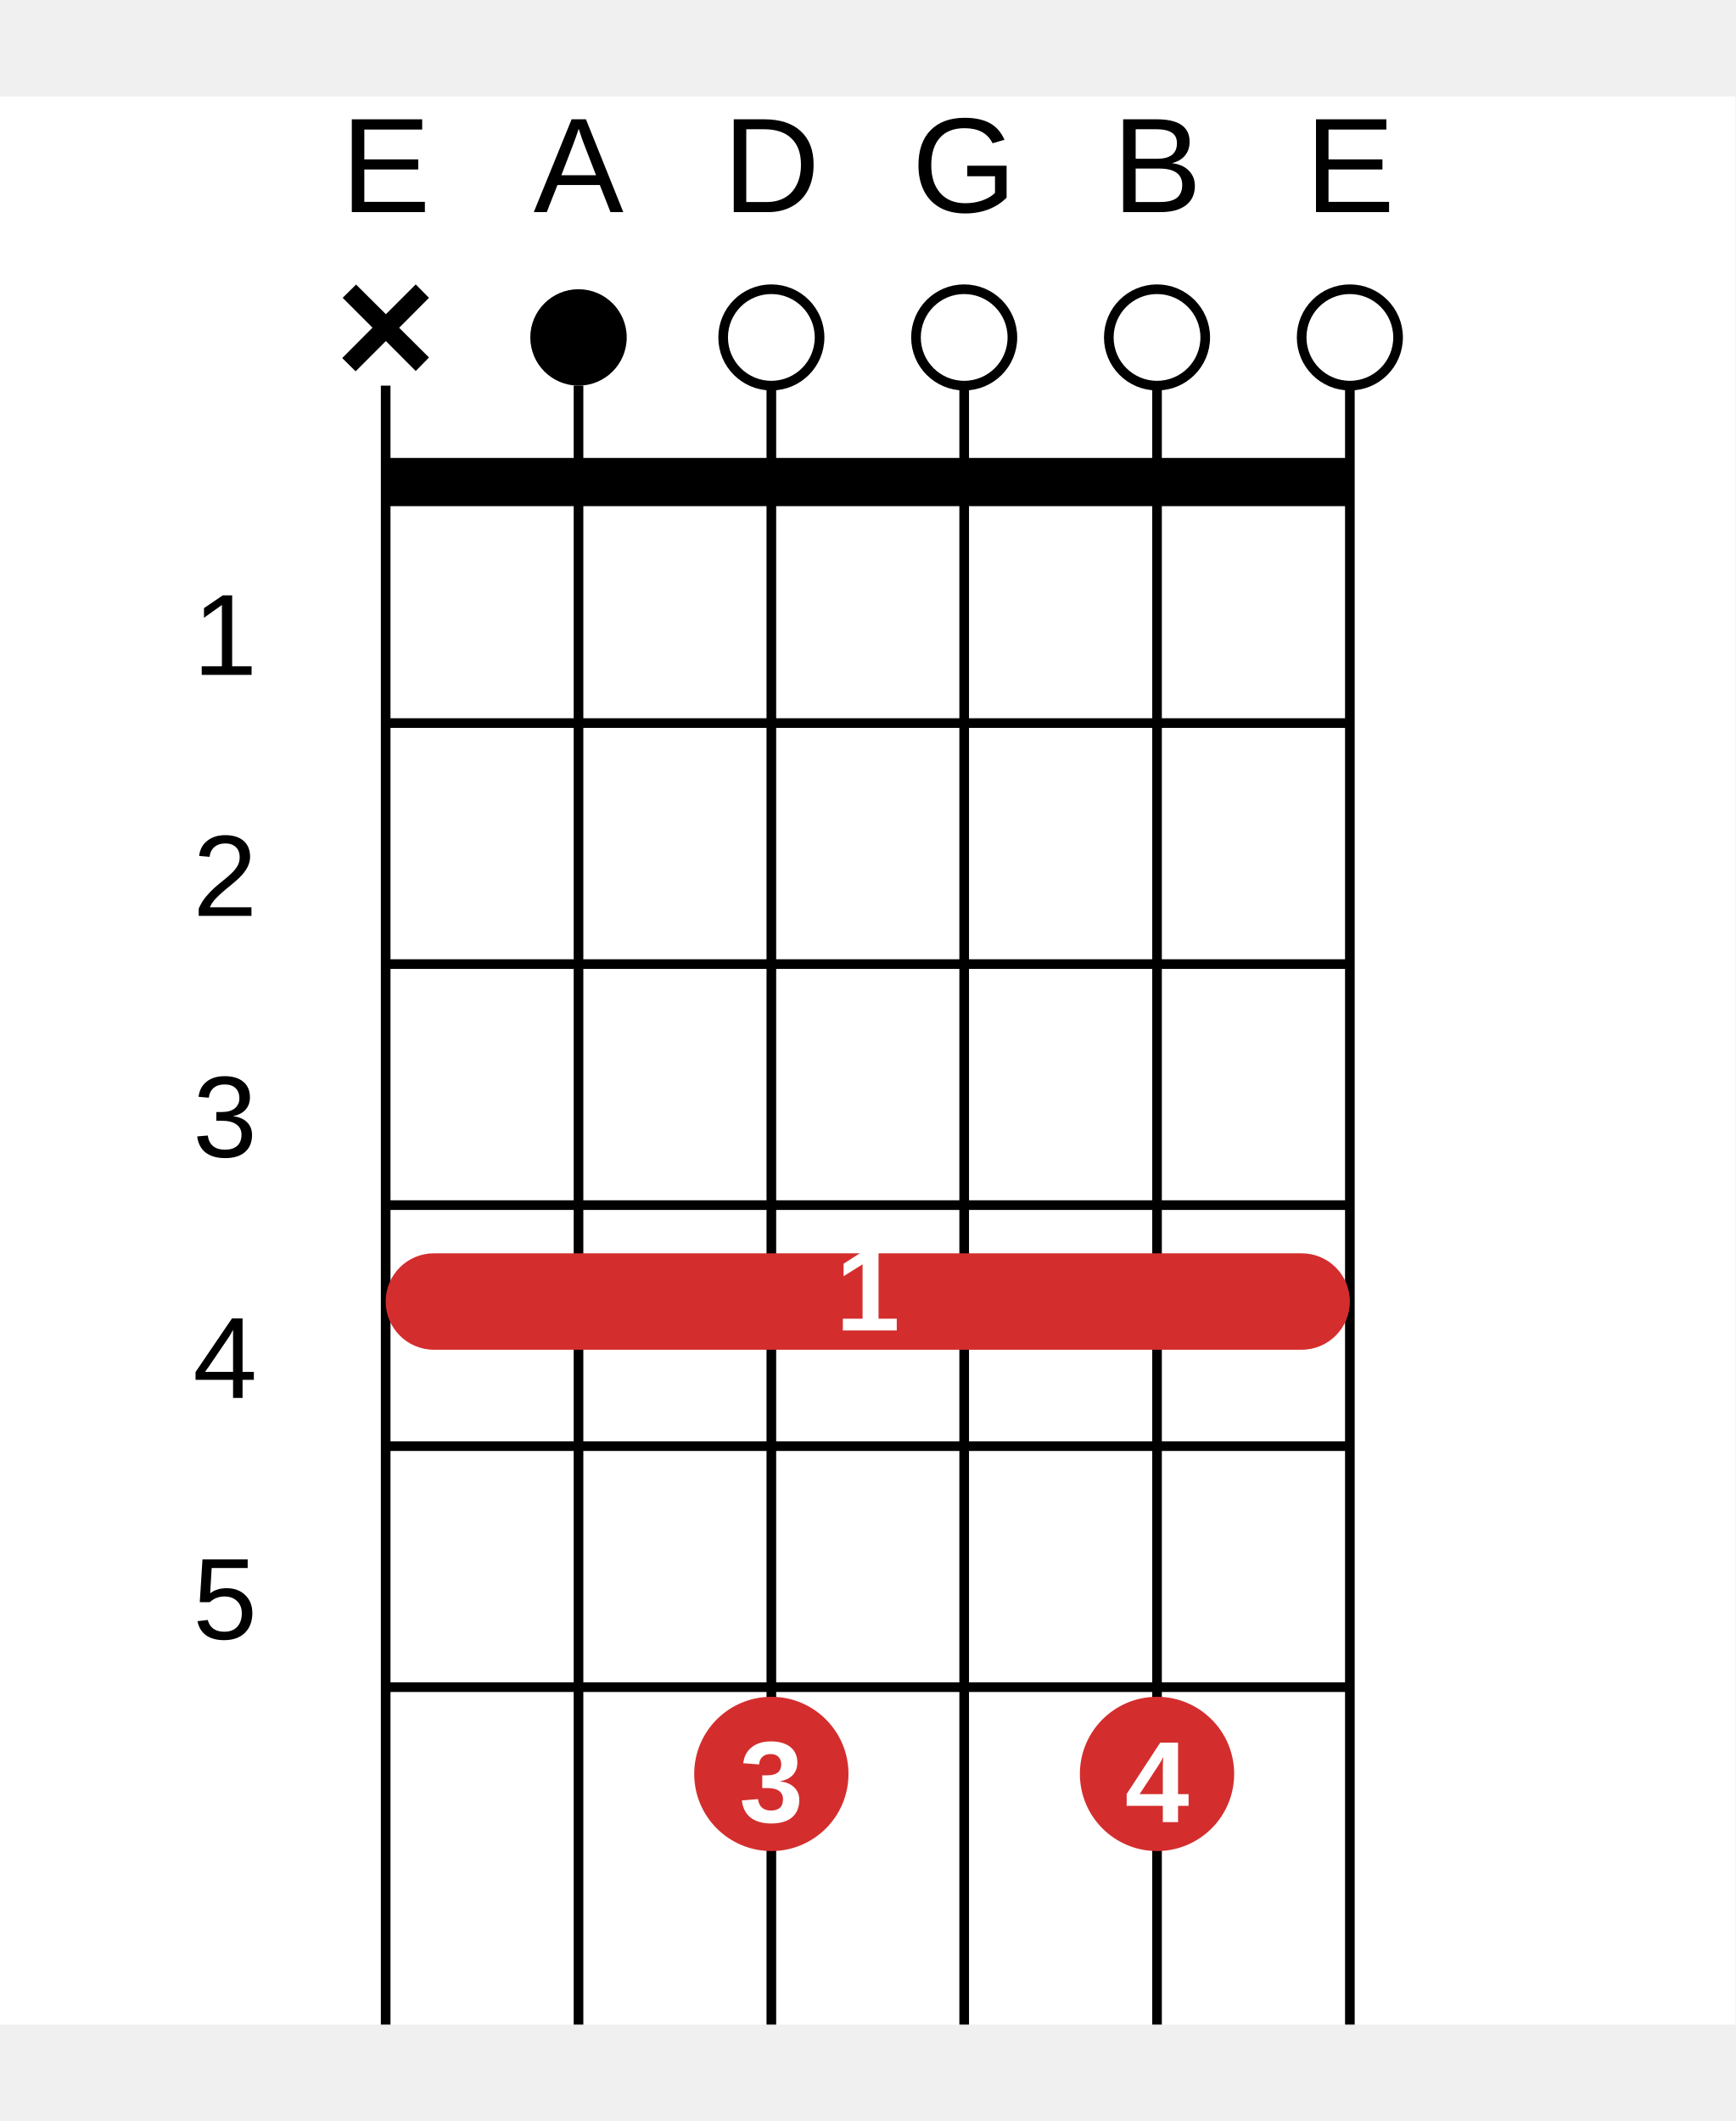
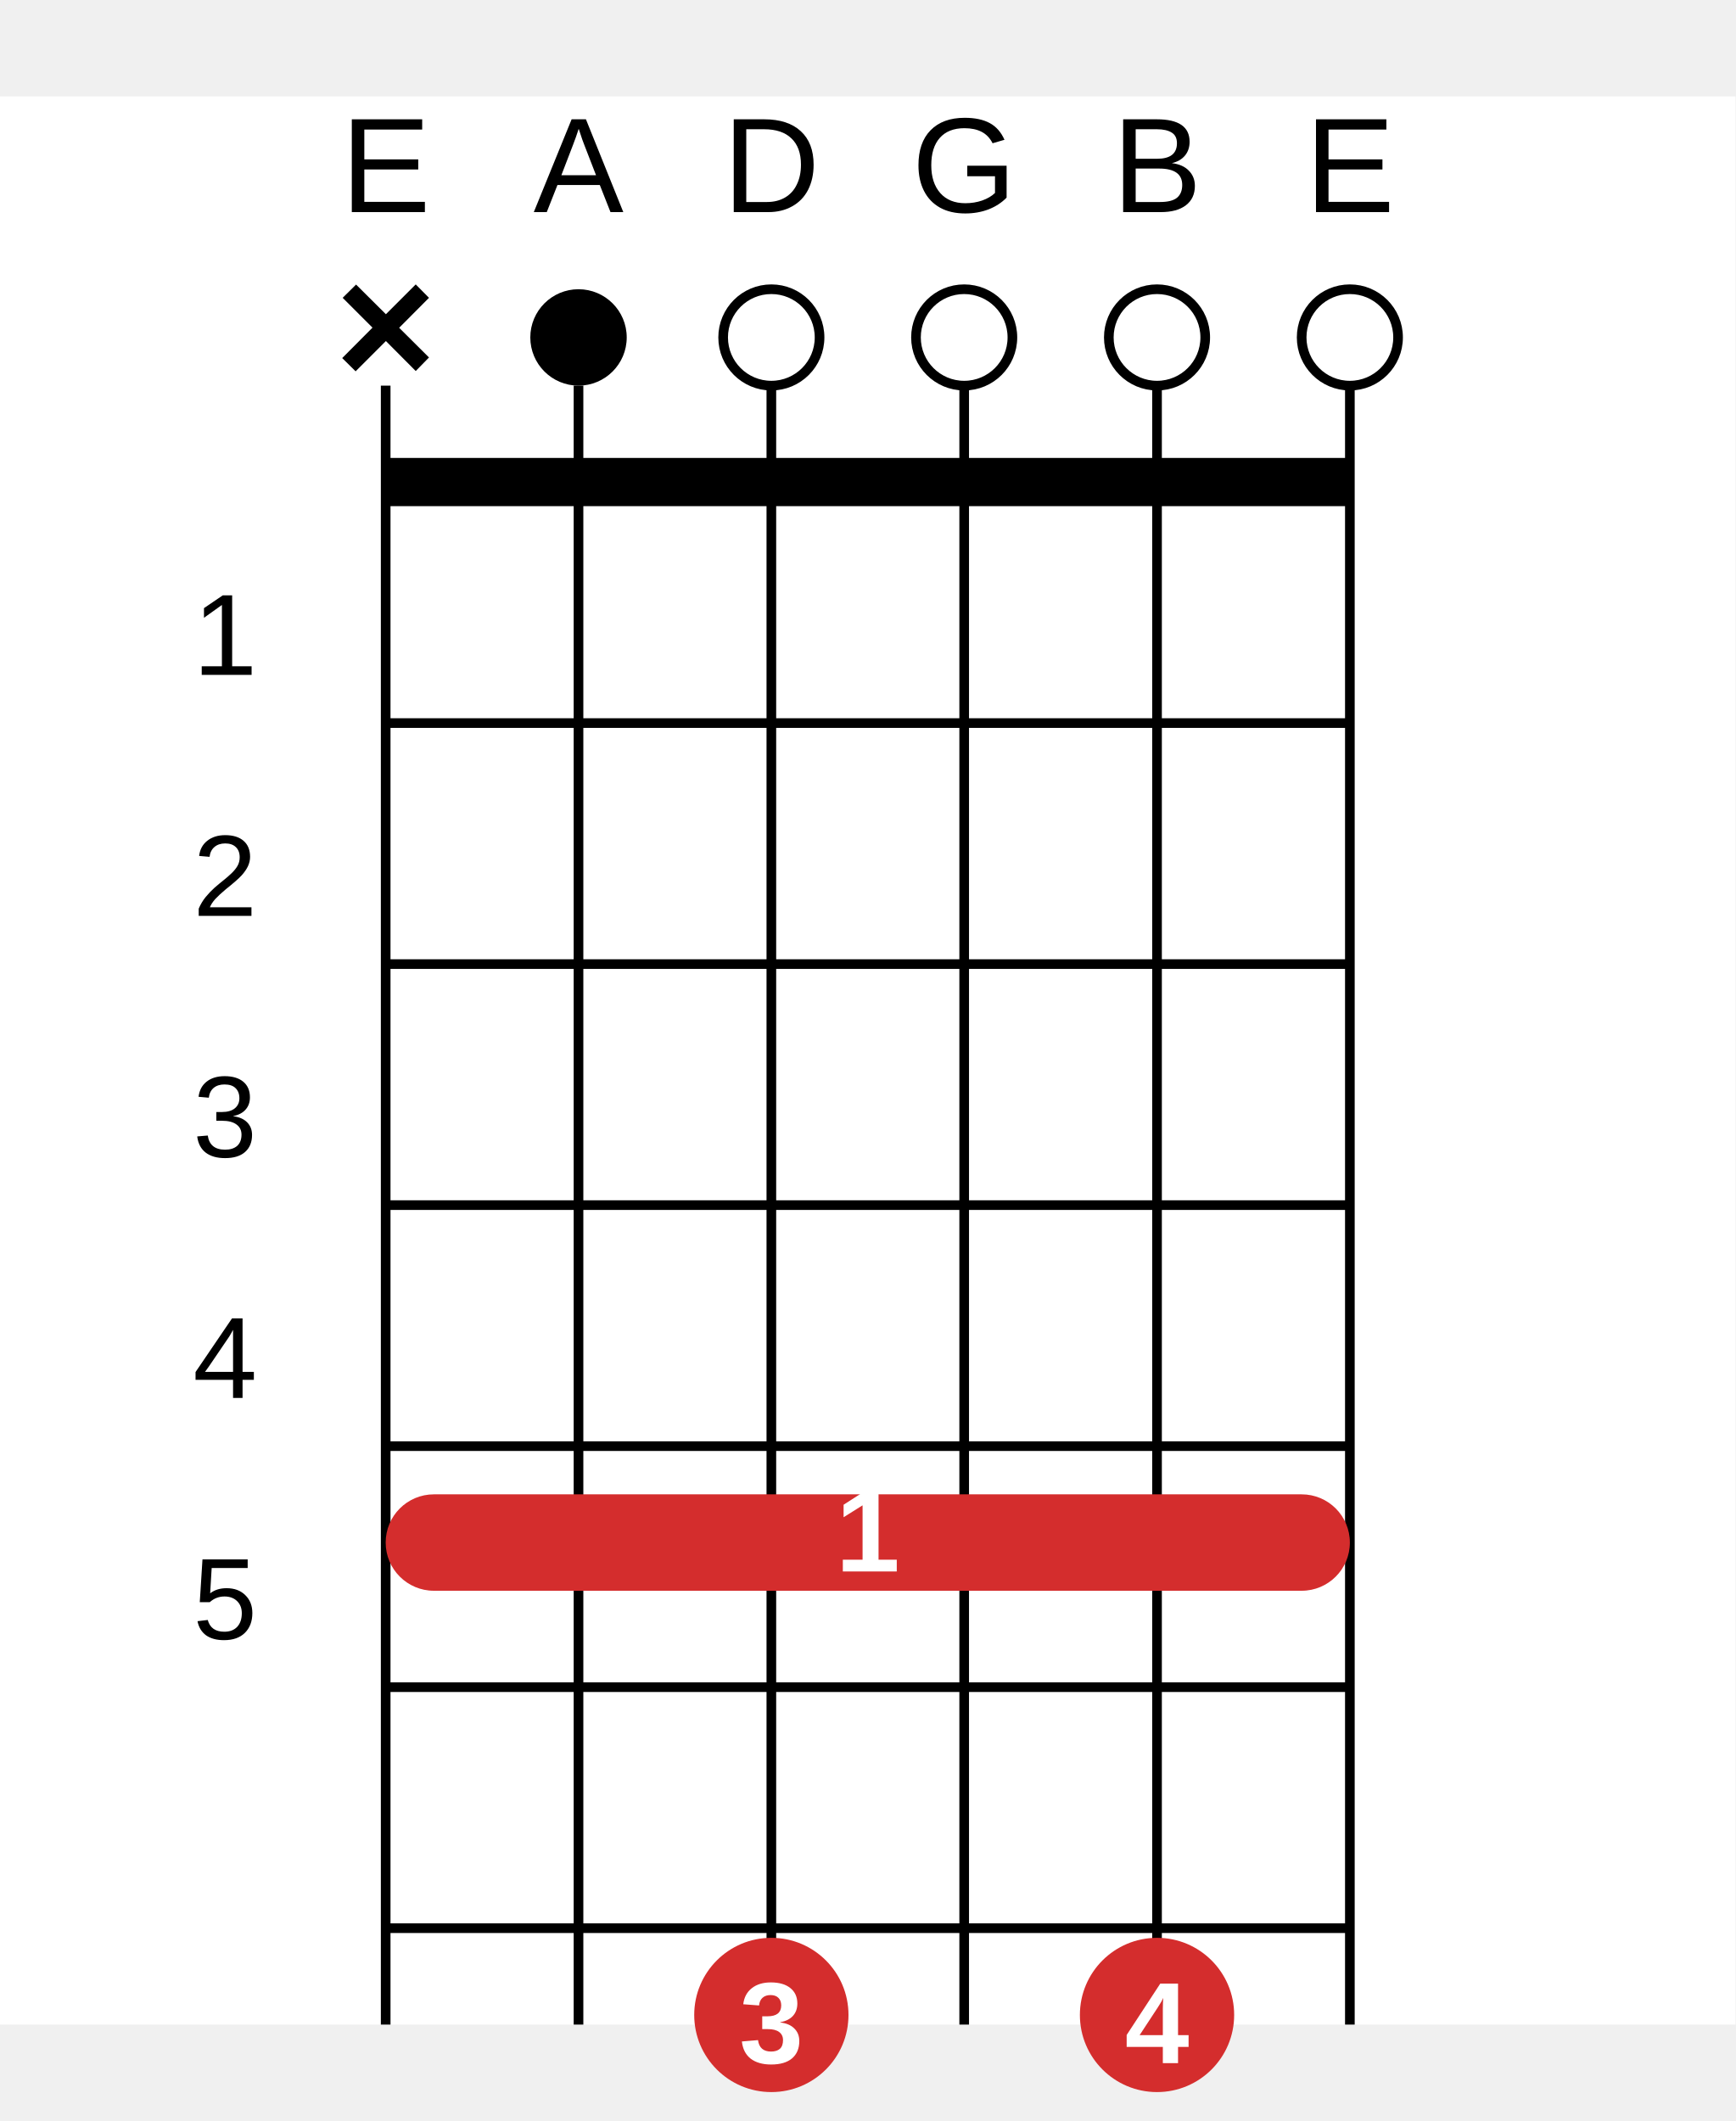
- <svg xmlns="http://www.w3.org/2000/svg" width="180" height="220" viewBox="0 0 180 220" aria-label="Acorde ajustado duas casas abaixo">
+ <svg xmlns="http://www.w3.org/2000/svg" width="180" height="220" viewBox="0 0 180 220" aria-label="Acorde ajustado uma casa acima">
  <g transform="translate(0, 10)">
    <rect width="180" height="200" fill="#fff" />
    <text x="40" y="12" font-size="14" font-family="Arial" fill="#000" text-anchor="middle">E</text>
    <text x="60" y="12" font-size="14" font-family="Arial" fill="#000" text-anchor="middle">A</text>
    <text x="80" y="12" font-size="14" font-family="Arial" fill="#000" text-anchor="middle">D</text>
    <text x="100" y="12" font-size="14" font-family="Arial" fill="#000" text-anchor="middle">G</text>
    <text x="120" y="12" font-size="14" font-family="Arial" fill="#000" text-anchor="middle">B</text>
    <text x="140" y="12" font-size="14" font-family="Arial" fill="#000" text-anchor="middle">E</text>
    <line x1="40" y1="30" x2="40" y2="200" stroke="#000" stroke-width="1" />
    <line x1="60" y1="30" x2="60" y2="200" stroke="#000" stroke-width="1" />
    <line x1="80" y1="30" x2="80" y2="200" stroke="#000" stroke-width="1" />
    <line x1="100" y1="30" x2="100" y2="200" stroke="#000" stroke-width="1" />
    <line x1="120" y1="30" x2="120" y2="200" stroke="#000" stroke-width="1" />
    <line x1="140" y1="30" x2="140" y2="200" stroke="#000" stroke-width="1" />
    <line x1="40" y1="40" x2="140" y2="40" stroke="#000" stroke-width="5" />
    <line x1="40" y1="65" x2="140" y2="65" stroke="#000" stroke-width="1" />
    <line x1="40" y1="90" x2="140" y2="90" stroke="#000" stroke-width="1" />
    <line x1="40" y1="115" x2="140" y2="115" stroke="#000" stroke-width="1" />
    <line x1="40" y1="140" x2="140" y2="140" stroke="#000" stroke-width="1" />
    <line x1="40" y1="165" x2="140" y2="165" stroke="#000" stroke-width="1" />
+     <line x1="40" y1="190" x2="140" y2="190" stroke="#000" stroke-width="1" />
    <text x="20" y="60" font-size="12" font-family="Arial" fill="#000">1</text>
    <text x="20" y="85" font-size="12" font-family="Arial" fill="#000">2</text>
    <text x="20" y="110" font-size="12" font-family="Arial" fill="#000">3</text>
    <text x="20" y="135" font-size="12" font-family="Arial" fill="#000">4</text>
    <text x="20" y="160" font-size="12" font-family="Arial" fill="#000">5</text>
    <text x="40" y="30" font-size="18" font-family="Arial" fill="#000" text-anchor="middle" font-weight="bold">×</text>
    <circle cx="60" cy="25" r="5" fill="black" />
    <circle cx="80" cy="25" r="5" fill="white" stroke="#000" stroke-width="1" />
    <circle cx="100" cy="25" r="5" fill="white" stroke="#000" stroke-width="1" />
    <circle cx="120" cy="25" r="5" fill="white" stroke="#000" stroke-width="1" />
    <circle cx="140" cy="25" r="5" fill="white" stroke="#000" stroke-width="1" />
-     <rect x="40" y="120" width="100" height="10" rx="5" ry="5" fill="#D42D2D" />
-     <text x="90" y="128" font-size="12" font-family="Arial" fill="#fff" text-anchor="middle" font-weight="bold">1</text>
-     <circle cx="80" cy="174" r="8" fill="#D42D2D" />
-     <text x="80" y="179" font-size="12" font-family="Arial" fill="#fff" text-anchor="middle" font-weight="bold">3</text>
-     <circle cx="120" cy="174" r="8" fill="#D42D2D" />
-     <text x="120" y="179" font-size="12" font-family="Arial" fill="#fff" text-anchor="middle" font-weight="bold">4</text>
+     <rect x="40" y="145" width="100" height="10" rx="5" ry="5" fill="#D42D2D" />
+     <text x="90" y="153" font-size="12" font-family="Arial" fill="#fff" text-anchor="middle" font-weight="bold">1</text>
+     <circle cx="80" cy="199" r="8" fill="#D42D2D" />
+     <text x="80" y="204" font-size="12" font-family="Arial" fill="#fff" text-anchor="middle" font-weight="bold">3</text>
+     <circle cx="120" cy="199" r="8" fill="#D42D2D" />
+     <text x="120" y="204" font-size="12" font-family="Arial" fill="#fff" text-anchor="middle" font-weight="bold">4</text>
  </g>
</svg>
